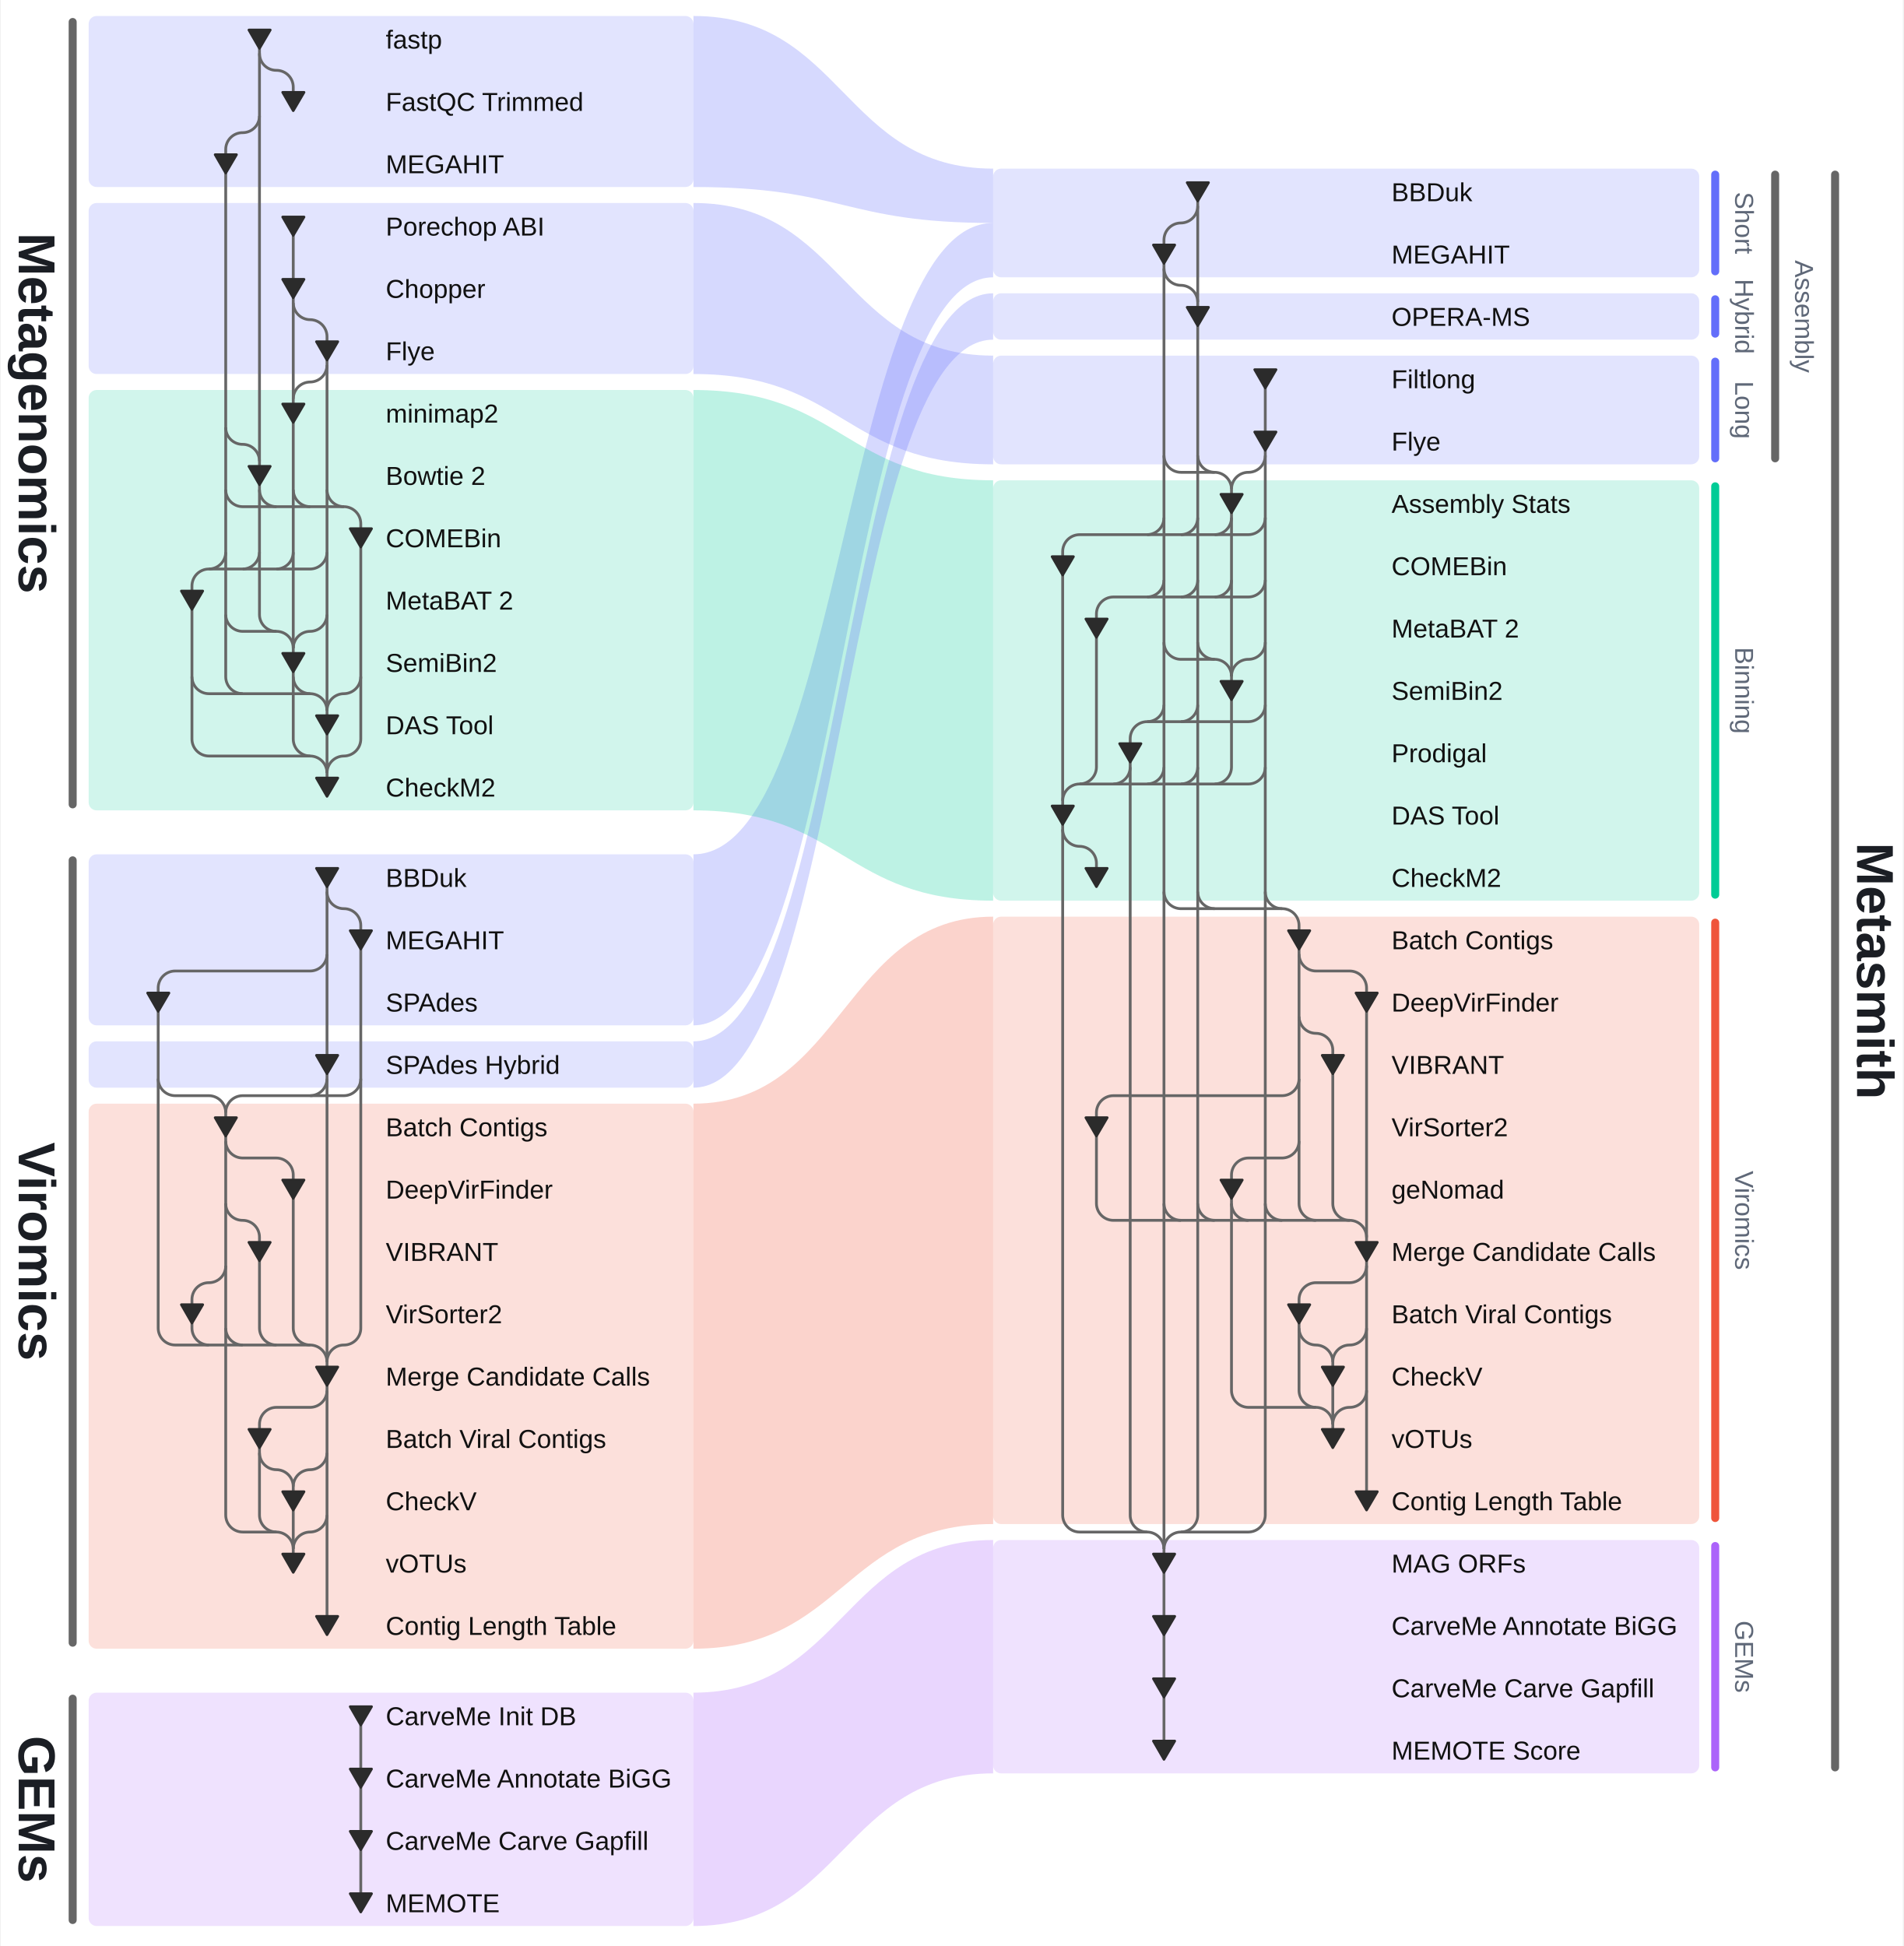
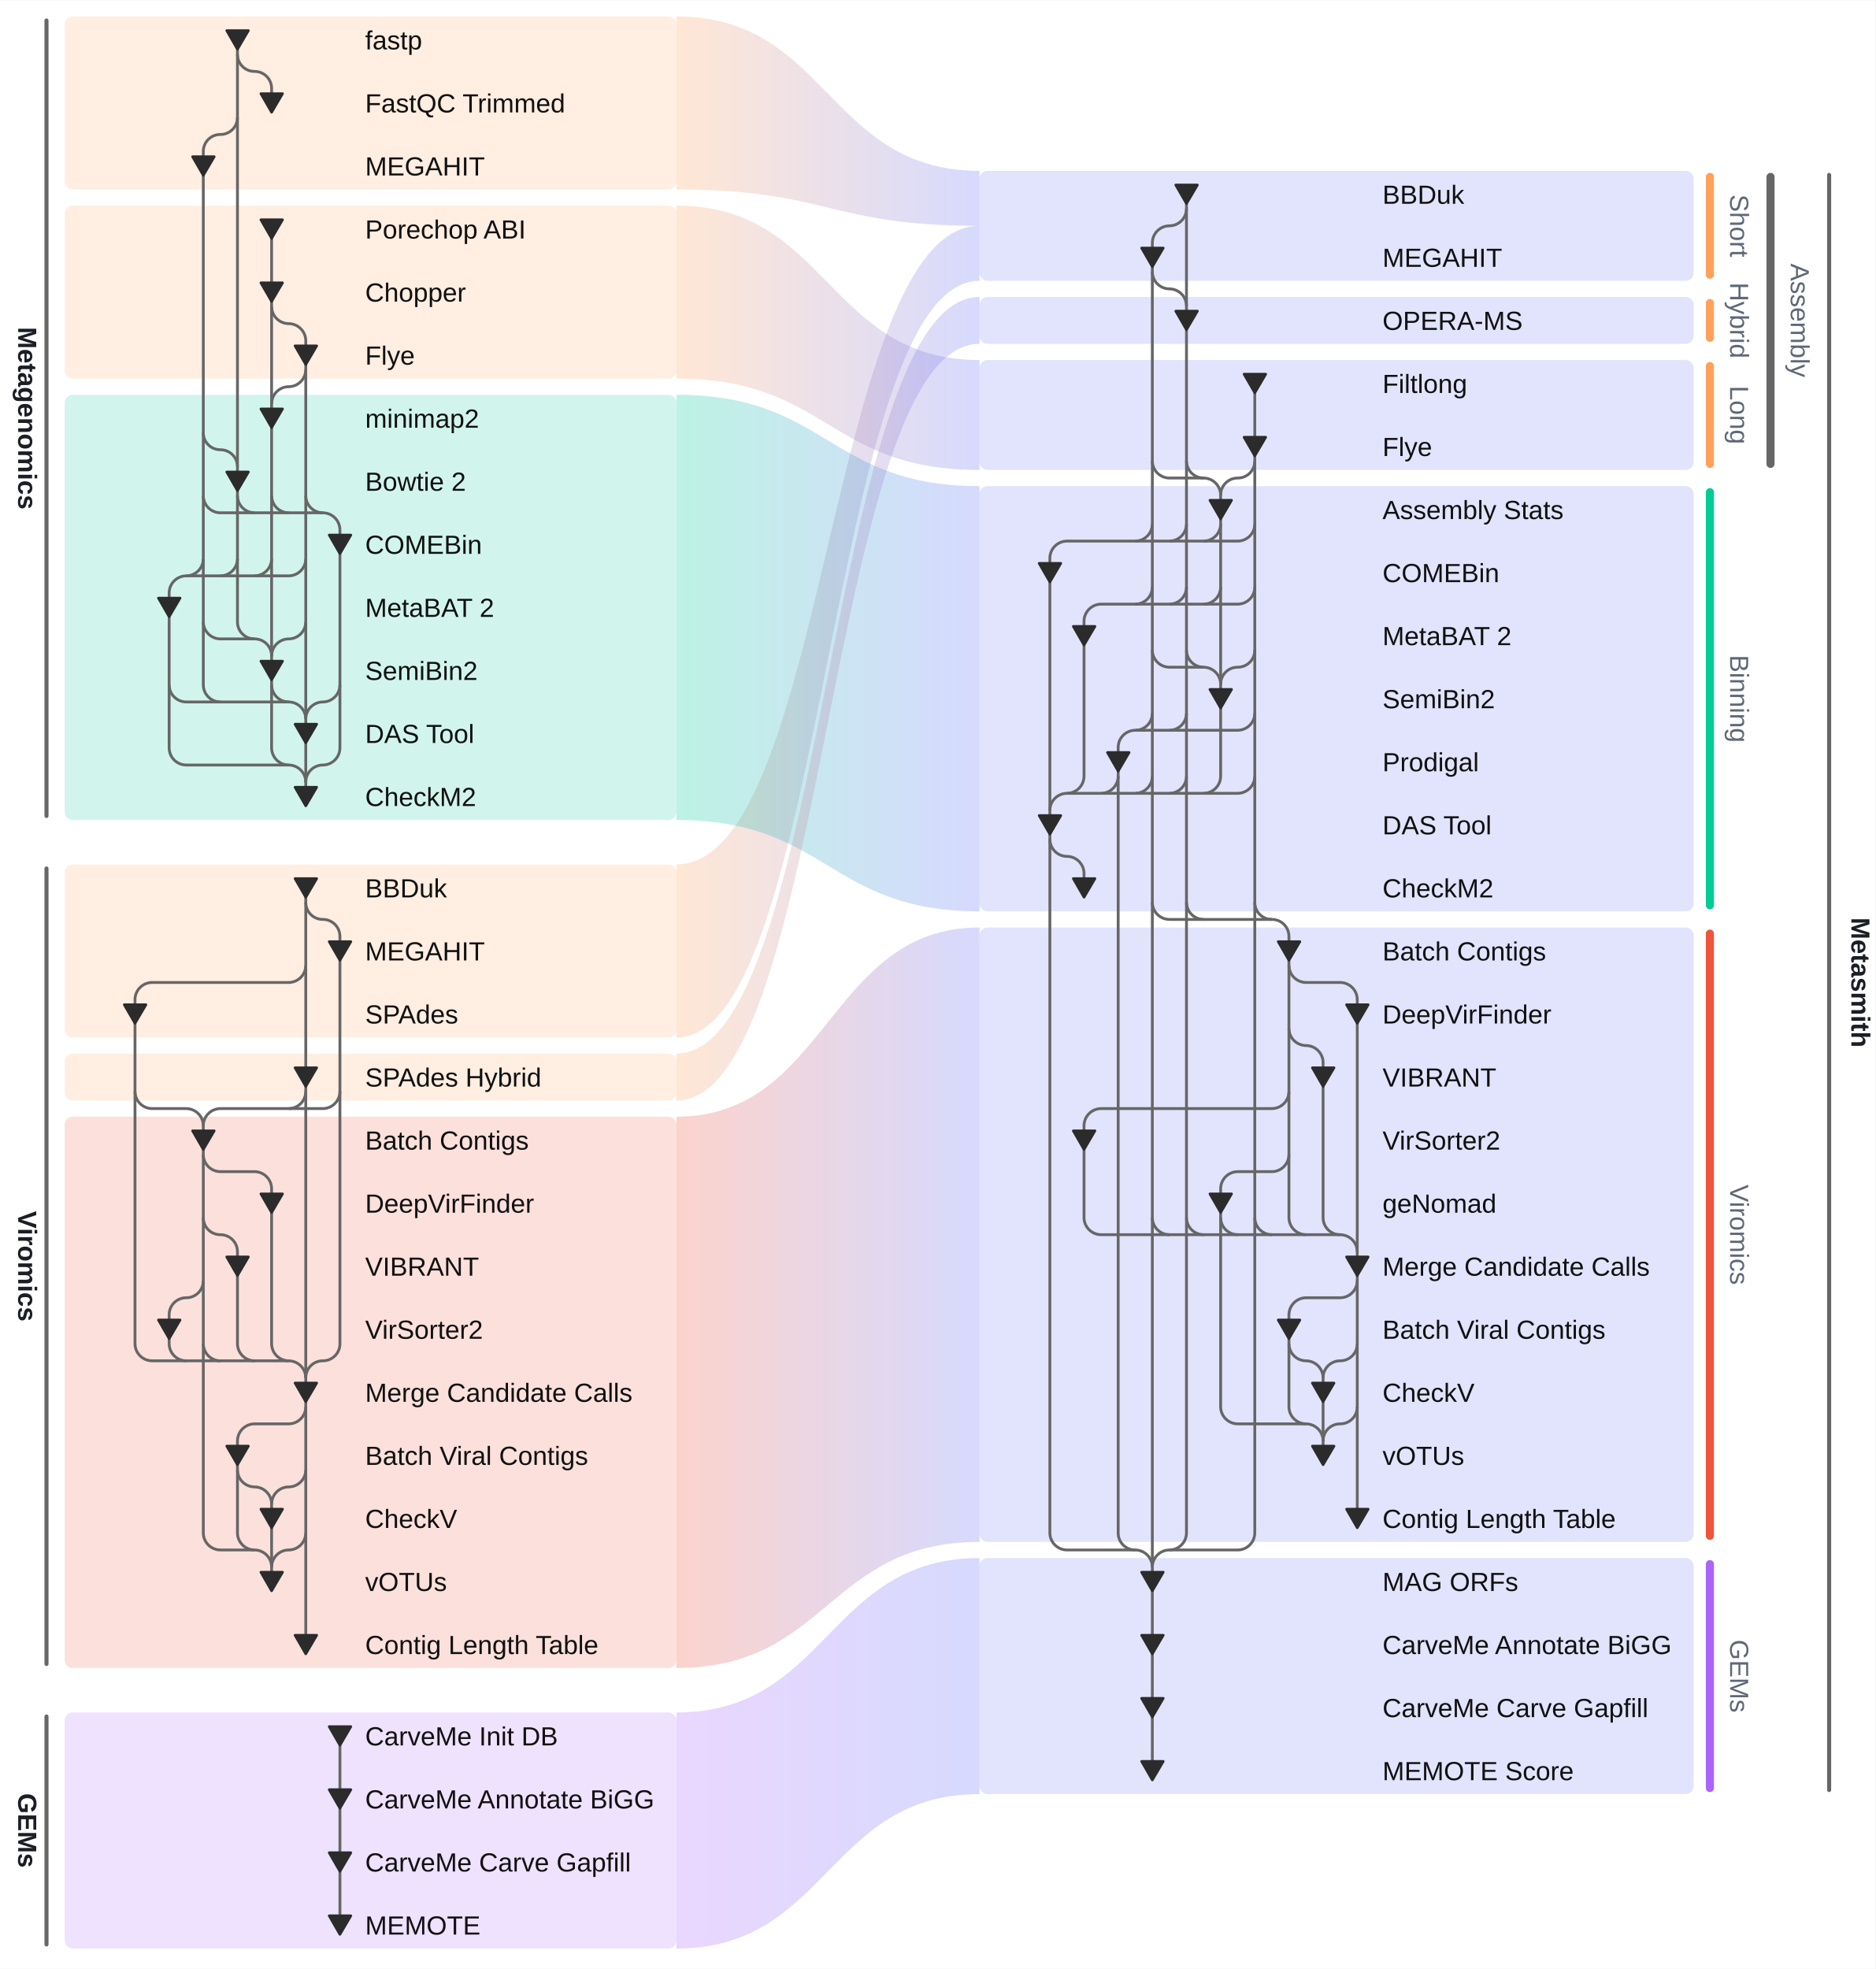
- <svg xmlns="http://www.w3.org/2000/svg" width="762" height="779" viewBox="0 0 952 974">
+ <svg xmlns="http://www.w3.org/2000/svg" width="742" height="779" viewBox="0 0 928 974">
  <rect width="100%" height="100%" fill="#FFFFFF" />
-   <rect x="44.0" y="8.0" width="302.7" height="85.6" rx="4" fill="#636EFA" fill-opacity="0.18" />
-   <rect x="44.0" y="101.6" width="302.7" height="85.6" rx="4" fill="#636EFA" fill-opacity="0.18" />
-   <rect x="44.0" y="195.2" width="302.7" height="210.4" rx="4" fill="#00CC96" fill-opacity="0.18" />
-   <rect x="44.0" y="427.6" width="302.7" height="85.6" rx="4" fill="#636EFA" fill-opacity="0.18" />
-   <rect x="44.0" y="521.2" width="302.7" height="23.2" rx="4" fill="#636EFA" fill-opacity="0.18" />
-   <rect x="44.0" y="552.4" width="302.7" height="272.8" rx="4" fill="#EF553B" fill-opacity="0.18" />
-   <rect x="44.0" y="847.2" width="302.7" height="116.8" rx="4" fill="#AB63FA" fill-opacity="0.18" />
-   <rect x="496.7" y="84.4" width="353.4" height="54.4" rx="4" fill="#636EFA" fill-opacity="0.18" />
-   <rect x="496.7" y="146.8" width="353.4" height="23.2" rx="4" fill="#636EFA" fill-opacity="0.18" />
-   <rect x="496.7" y="178.0" width="353.4" height="54.4" rx="4" fill="#636EFA" fill-opacity="0.18" />
-   <rect x="496.7" y="240.4" width="353.4" height="210.4" rx="4" fill="#00CC96" fill-opacity="0.18" />
-   <rect x="496.7" y="458.8" width="353.4" height="304.0" rx="4" fill="#EF553B" fill-opacity="0.18" />
-   <rect x="496.7" y="770.8" width="353.4" height="116.8" rx="4" fill="#AB63FA" fill-opacity="0.18" />
-   <path d="M 346.7,8.0 C 421.7,8.0 421.7,84.4 496.7,84.4 L 496.7,111.6 C 421.7,111.6 421.7,93.6 346.7,93.6 Z" fill="#636EFA" fill-opacity="0.26" />
-   <path d="M 346.7,427.6 C 421.7,427.6 421.7,111.6 496.7,111.6 L 496.7,138.8 C 421.7,138.8 421.7,513.2 346.7,513.2 Z" fill="#636EFA" fill-opacity="0.26" />
-   <path d="M 346.7,101.6 C 421.7,101.6 421.7,178.0 496.7,178.0 L 496.7,232.4 C 421.7,232.4 421.7,187.2 346.7,187.2 Z" fill="#636EFA" fill-opacity="0.26" />
-   <path d="M 346.7,195.2 C 421.7,195.2 421.7,240.4 496.7,240.4 L 496.7,450.8 C 421.7,450.8 421.7,405.6 346.7,405.6 Z" fill="#00CC96" fill-opacity="0.26" />
-   <path d="M 346.7,521.2 C 421.7,521.2 421.7,146.8 496.7,146.8 L 496.7,170.0 C 421.7,170.0 421.7,544.4 346.7,544.4 Z" fill="#636EFA" fill-opacity="0.26" />
-   <path d="M 346.7,552.4 C 421.7,552.4 421.7,458.8 496.7,458.8 L 496.7,762.8 C 421.7,762.8 421.7,825.2 346.7,825.2 Z" fill="#EF553B" fill-opacity="0.26" />
-   <path d="M 346.7,847.2 C 421.7,847.2 421.7,770.8 496.7,770.8 L 496.7,887.6 C 421.7,887.6 421.7,964.0 346.7,964.0 Z" fill="#AB63FA" fill-opacity="0.26" />
-   <g transform="translate(70.9 -15.5)">
+   <defs>
+     <linearGradient id="fade-short" gradientUnits="userSpaceOnUse" x1="334.7" y1="0" x2="484.7" y2="0">
+       <stop offset="0" stop-color="#FFA15A" />
+       <stop offset="1" stop-color="#636EFA" />
+     </linearGradient>
+     <linearGradient id="fade-hybrid" gradientUnits="userSpaceOnUse" x1="334.7" y1="0" x2="484.7" y2="0">
+       <stop offset="0" stop-color="#FFA15A" />
+       <stop offset="1" stop-color="#636EFA" />
+     </linearGradient>
+     <linearGradient id="fade-long" gradientUnits="userSpaceOnUse" x1="334.7" y1="0" x2="484.7" y2="0">
+       <stop offset="0" stop-color="#FFA15A" />
+       <stop offset="1" stop-color="#636EFA" />
+     </linearGradient>
+     <linearGradient id="fade-bin" gradientUnits="userSpaceOnUse" x1="334.7" y1="0" x2="484.7" y2="0">
+       <stop offset="0" stop-color="#00CC96" />
+       <stop offset="1" stop-color="#636EFA" />
+     </linearGradient>
+     <linearGradient id="fade-vir" gradientUnits="userSpaceOnUse" x1="334.7" y1="0" x2="484.7" y2="0">
+       <stop offset="0" stop-color="#EF553B" />
+       <stop offset="1" stop-color="#636EFA" />
+     </linearGradient>
+     <linearGradient id="fade-gem" gradientUnits="userSpaceOnUse" x1="334.7" y1="0" x2="484.7" y2="0">
+       <stop offset="0" stop-color="#AB63FA" />
+       <stop offset="1" stop-color="#636EFA" />
+     </linearGradient>
+   </defs>
+   <rect x="32.0" y="8.0" width="302.7" height="85.6" rx="4" fill="#FFA15A" fill-opacity="0.18" />
+   <rect x="32.0" y="101.6" width="302.7" height="85.6" rx="4" fill="#FFA15A" fill-opacity="0.18" />
+   <rect x="32.0" y="195.2" width="302.7" height="210.4" rx="4" fill="#00CC96" fill-opacity="0.18" />
+   <rect x="32.0" y="427.6" width="302.7" height="85.6" rx="4" fill="#FFA15A" fill-opacity="0.18" />
+   <rect x="32.0" y="521.2" width="302.7" height="23.2" rx="4" fill="#FFA15A" fill-opacity="0.18" />
+   <rect x="32.0" y="552.4" width="302.7" height="272.8" rx="4" fill="#EF553B" fill-opacity="0.18" />
+   <rect x="32.0" y="847.2" width="302.7" height="116.8" rx="4" fill="#AB63FA" fill-opacity="0.18" />
+   <rect x="484.7" y="84.4" width="353.4" height="54.4" rx="4" fill="#636EFA" fill-opacity="0.18" />
+   <rect x="484.7" y="146.8" width="353.4" height="23.2" rx="4" fill="#636EFA" fill-opacity="0.18" />
+   <rect x="484.7" y="178.0" width="353.4" height="54.4" rx="4" fill="#636EFA" fill-opacity="0.18" />
+   <rect x="484.7" y="240.4" width="353.4" height="210.4" rx="4" fill="#636EFA" fill-opacity="0.18" />
+   <rect x="484.7" y="458.8" width="353.4" height="304.0" rx="4" fill="#636EFA" fill-opacity="0.18" />
+   <rect x="484.7" y="770.8" width="353.4" height="116.8" rx="4" fill="#636EFA" fill-opacity="0.18" />
+   <path d="M 334.7,8.0 C 409.7,8.0 409.7,84.4 484.7,84.4 L 484.7,111.6 C 409.7,111.6 409.7,93.6 334.7,93.6 Z" fill="url(#fade-short)" fill-opacity="0.26" />
+   <path d="M 334.7,427.6 C 409.7,427.6 409.7,111.6 484.7,111.6 L 484.7,138.8 C 409.7,138.8 409.7,513.2 334.7,513.2 Z" fill="url(#fade-short)" fill-opacity="0.26" />
+   <path d="M 334.7,101.6 C 409.7,101.6 409.7,178.0 484.7,178.0 L 484.7,232.4 C 409.7,232.4 409.7,187.2 334.7,187.2 Z" fill="url(#fade-long)" fill-opacity="0.26" />
+   <path d="M 334.7,195.2 C 409.7,195.2 409.7,240.4 484.7,240.4 L 484.7,450.8 C 409.7,450.8 409.7,405.6 334.7,405.6 Z" fill="url(#fade-bin)" fill-opacity="0.26" />
+   <path d="M 334.7,521.2 C 409.7,521.2 409.7,146.8 484.7,146.8 L 484.7,170.0 C 409.7,170.0 409.7,544.4 334.7,544.4 Z" fill="url(#fade-hybrid)" fill-opacity="0.26" />
+   <path d="M 334.7,552.4 C 409.7,552.4 409.7,458.8 484.7,458.8 L 484.7,762.8 C 409.7,762.8 409.7,825.2 334.7,825.2 Z" fill="url(#fade-vir)" fill-opacity="0.26" />
+   <path d="M 334.7,847.2 C 409.7,847.2 409.7,770.8 484.7,770.8 L 484.7,887.6 C 409.7,887.6 409.7,964.0 334.7,964.0 Z" fill="url(#fade-gem)" fill-opacity="0.26" />
+   <g transform="translate(58.9 -15.5)">
    <g fill="none" stroke="#666666" stroke-width="1.4" stroke-linejoin="round" stroke-linecap="butt">
      <path d="M 58.6,39.7 L 58.6,42.2 L 58.6,73.5 L 58.6,246.3 L 58.6,248.9" />
      <path d="M 58.6,258.1 L 58.6,260.6 L 58.6,291.9 L 58.6,323.1 A 8.4,8.4 0 0 0 67.1,331.5" />
      <path d="M 75.5,61.7 L 75.5,59.1 A 8.4,8.4 0 0 0 67.1,50.7 A 8.4,8.4 0 0 1 58.6,42.2" />
      <path d="M 75.5,133.3 L 75.5,155.3" />
      <path d="M 75.5,164.5 L 75.5,167.1 L 75.5,215.2 L 75.5,217.7" />
      <path d="M 75.5,226.9 L 75.5,260.6 L 75.5,291.9 L 75.5,339.9 L 75.5,342.5" />
      <path d="M 75.5,351.7 L 75.5,354.2 L 75.5,385.4 A 8.5,8.5 0 0 0 84.0,393.9" />
      <path d="M 41.7,92.9 L 41.7,90.3 A 8.4,8.4 0 0 1 50.2,81.9 A 8.4,8.4 0 0 0 58.6,73.5" />
      <path d="M 41.7,102.1 L 41.7,229.4 L 41.7,260.6 L 41.7,291.9 L 41.7,323.1 L 41.7,354.2 A 8.5,8.5 0 0 0 50.2,362.7" />
      <path d="M 109.3,280.1 L 109.3,277.6 A 8.5,8.5 0 0 0 100.9,269.1 L 84.0,269.1 L 67.1,269.1 L 50.2,269.1 A 8.5,8.5 0 0 1 41.7,260.6" />
      <path d="M 109.3,289.3 L 109.3,354.2 L 109.3,385.4 A 8.5,8.5 0 0 1 100.9,393.9 A 8.5,8.5 0 0 0 92.4,402.4" />
      <path d="M 24.8,311.3 L 24.8,308.8 A 8.5,8.5 0 0 1 33.3,300.3 L 50.2,300.3 L 67.1,300.3 L 84.0,300.3 A 8.5,8.5 0 0 0 92.4,291.9" />
      <path d="M 24.8,320.5 L 24.8,354.2 L 24.8,385.4 A 8.5,8.5 0 0 0 33.3,393.9 L 84.0,393.9 A 8.5,8.5 0 0 1 92.4,402.4" />
      <path d="M 92.4,186.5 L 92.4,183.9 A 8.5,8.5 0 0 0 84.0,175.5 A 8.5,8.5 0 0 1 75.5,167.1" />
      <path d="M 92.4,195.7 L 92.4,198.2 L 92.4,260.6 L 92.4,291.9 L 92.4,323.1 L 92.4,371.1 L 92.4,373.7" />
      <path d="M 92.4,382.9 L 92.4,402.4 L 92.4,404.9" />
      <path d="M 41.7,229.4 A 8.4,8.4 0 0 0 50.2,237.9 A 8.4,8.4 0 0 1 58.6,246.3" />
      <path d="M 41.7,291.9 A 8.5,8.5 0 0 1 33.3,300.3" />
      <path d="M 41.7,323.1 A 8.5,8.5 0 0 0 50.2,331.5 L 67.1,331.5 A 8.4,8.4 0 0 1 75.5,339.9" />
      <path d="M 92.4,371.1 A 8.5,8.5 0 0 0 84.0,362.7 L 50.2,362.7 L 33.3,362.7 A 8.5,8.5 0 0 1 24.8,354.2" />
      <path d="M 92.4,198.2 A 8.5,8.5 0 0 1 84.0,206.7 A 8.5,8.5 0 0 0 75.5,215.2" />
      <path d="M 92.4,260.6 A 8.5,8.5 0 0 0 100.9,269.1" />
      <path d="M 92.4,323.1 A 8.5,8.5 0 0 1 84.0,331.5 A 8.5,8.5 0 0 0 75.5,339.9" />
      <path d="M 75.5,260.6 A 8.5,8.5 0 0 0 84.0,269.1" />
      <path d="M 75.5,291.9 A 8.5,8.5 0 0 1 67.1,300.3" />
      <path d="M 58.6,260.6 A 8.5,8.5 0 0 0 67.1,269.1" />
      <path d="M 58.6,291.9 A 8.5,8.5 0 0 1 50.2,300.3" />
      <path d="M 109.3,354.2 A 8.5,8.5 0 0 1 100.9,362.7 A 8.5,8.5 0 0 0 92.4,371.1" />
      <path d="M 75.5,354.2 A 8.5,8.5 0 0 0 84.0,362.7" />
    </g>
    <g>
      <polygon points="53.3,30.5 64.0,30.5 58.6,39.7" fill="#2b2b2b" stroke="#2b2b2b" stroke-width="1.3" stroke-linejoin="round" />
      <text x="121.8" y="39.8" font-family="Arial" font-size="13" fill="#111111" font-weight="normal" text-anchor="start">fastp</text>
    </g>
    <g>
      <polygon points="70.2,61.7 80.9,61.7 75.5,70.9" fill="#2b2b2b" stroke="#2b2b2b" stroke-width="1.3" stroke-linejoin="round" />
      <text x="121.8" y="71.0" font-family="Arial" font-size="13" fill="#111111" font-weight="normal" text-anchor="start">FastQC Trimmed</text>
    </g>
    <g>
      <polygon points="36.4,92.9 47.1,92.9 41.7,102.1" fill="#2b2b2b" stroke="#2b2b2b" stroke-width="1.3" stroke-linejoin="round" />
      <text x="121.8" y="102.2" font-family="Arial" font-size="13" fill="#111111" font-weight="normal" text-anchor="start">MEGAHIT</text>
    </g>
    <g>
      <polygon points="70.2,124.1 80.9,124.1 75.5,133.3" fill="#2b2b2b" stroke="#2b2b2b" stroke-width="1.3" stroke-linejoin="round" />
      <text x="121.8" y="133.4" font-family="Arial" font-size="13" fill="#111111" font-weight="normal" text-anchor="start">Porechop ABI</text>
    </g>
    <g>
      <polygon points="70.2,155.3 80.9,155.3 75.5,164.5" fill="#2b2b2b" stroke="#2b2b2b" stroke-width="1.3" stroke-linejoin="round" />
      <text x="121.8" y="164.6" font-family="Arial" font-size="13" fill="#111111" font-weight="normal" text-anchor="start">Chopper</text>
    </g>
    <g>
      <polygon points="87.1,186.5 97.8,186.5 92.4,195.7" fill="#2b2b2b" stroke="#2b2b2b" stroke-width="1.3" stroke-linejoin="round" />
      <text x="121.8" y="195.8" font-family="Arial" font-size="13" fill="#111111" font-weight="normal" text-anchor="start">Flye</text>
    </g>
    <g>
      <polygon points="70.2,217.7 80.9,217.7 75.5,226.9" fill="#2b2b2b" stroke="#2b2b2b" stroke-width="1.3" stroke-linejoin="round" />
      <text x="121.8" y="227.0" font-family="Arial" font-size="13" fill="#111111" font-weight="normal" text-anchor="start">minimap2</text>
    </g>
    <g>
      <polygon points="53.3,248.9 64.0,248.9 58.6,258.1" fill="#2b2b2b" stroke="#2b2b2b" stroke-width="1.3" stroke-linejoin="round" />
      <text x="121.8" y="258.2" font-family="Arial" font-size="13" fill="#111111" font-weight="normal" text-anchor="start">Bowtie 2</text>
    </g>
    <g>
      <polygon points="104.0,280.1 114.7,280.1 109.3,289.3" fill="#2b2b2b" stroke="#2b2b2b" stroke-width="1.3" stroke-linejoin="round" />
      <text x="121.8" y="289.4" font-family="Arial" font-size="13" fill="#111111" font-weight="normal" text-anchor="start">COMEBin</text>
    </g>
    <g>
      <polygon points="19.5,311.3 30.2,311.3 24.8,320.5" fill="#2b2b2b" stroke="#2b2b2b" stroke-width="1.3" stroke-linejoin="round" />
      <text x="121.8" y="320.6" font-family="Arial" font-size="13" fill="#111111" font-weight="normal" text-anchor="start">MetaBAT 2</text>
    </g>
    <g>
      <polygon points="70.2,342.5 80.9,342.5 75.5,351.7" fill="#2b2b2b" stroke="#2b2b2b" stroke-width="1.3" stroke-linejoin="round" />
      <text x="121.8" y="351.8" font-family="Arial" font-size="13" fill="#111111" font-weight="normal" text-anchor="start">SemiBin2</text>
    </g>
    <g>
      <polygon points="87.1,373.7 97.8,373.7 92.4,382.9" fill="#2b2b2b" stroke="#2b2b2b" stroke-width="1.3" stroke-linejoin="round" />
      <text x="121.8" y="383.0" font-family="Arial" font-size="13" fill="#111111" font-weight="normal" text-anchor="start">DAS Tool</text>
    </g>
    <g>
      <polygon points="87.1,404.9 97.8,404.9 92.4,414.1" fill="#2b2b2b" stroke="#2b2b2b" stroke-width="1.3" stroke-linejoin="round" />
      <text x="121.8" y="414.2" font-family="Arial" font-size="13" fill="#111111" font-weight="normal" text-anchor="start">CheckM2</text>
    </g>
  </g>
-   <g transform="translate(54.0 404.1)">
+   <g transform="translate(42.0 404.1)">
    <g fill="none" stroke="#666666" stroke-width="1.4" stroke-linejoin="round" stroke-linecap="butt">
      <path d="M 109.3,39.7 L 109.3,42.2 L 109.3,73.5 L 109.3,124.1" />
      <path d="M 109.3,133.3 L 109.3,135.8 L 109.3,277.6 L 109.3,280.1" />
      <path d="M 109.3,289.3 L 109.3,291.9 L 109.3,323.1 L 109.3,354.2 L 109.3,404.9" />
      <path d="M 126.2,61.7 L 126.2,59.1 A 8.4,8.4 0 0 0 117.8,50.7 A 8.4,8.4 0 0 1 109.3,42.2" />
      <path d="M 126.2,70.9 L 126.2,135.8 L 126.2,260.6 A 8.4,8.4 0 0 1 117.8,269.1 A 8.4,8.4 0 0 0 109.3,277.6" />
      <path d="M 24.8,92.9 L 24.8,90.3 A 8.5,8.5 0 0 1 33.3,81.9 L 100.9,81.9 A 8.5,8.5 0 0 0 109.3,73.5" />
      <path d="M 24.8,102.1 L 24.8,135.8 L 24.8,260.6 A 8.5,8.5 0 0 0 33.3,269.1 L 50.2,269.1 L 67.1,269.1 L 84.0,269.1 L 100.9,269.1 A 8.5,8.5 0 0 1 109.3,277.6" />
      <path d="M 58.6,155.3 L 58.6,152.8 A 8.5,8.5 0 0 1 67.1,144.3 L 100.9,144.3 L 117.8,144.3 A 8.5,8.5 0 0 0 126.2,135.8" />
      <path d="M 58.6,164.5 L 58.6,167.1 L 58.6,198.2 L 58.6,229.4 L 58.6,260.6 L 58.6,354.2 A 8.5,8.5 0 0 0 67.1,362.7 L 84.0,362.7 A 8.5,8.5 0 0 1 92.4,371.1" />
      <path d="M 92.4,186.5 L 92.4,183.9 A 8.5,8.5 0 0 0 84.0,175.5 L 67.1,175.5 A 8.5,8.5 0 0 1 58.6,167.1" />
      <path d="M 92.4,195.7 L 92.4,260.6 A 8.5,8.5 0 0 0 100.9,269.1" />
      <path d="M 92.4,342.5 L 92.4,339.9 A 8.5,8.5 0 0 1 100.9,331.5 A 8.5,8.5 0 0 0 109.3,323.1" />
      <path d="M 92.4,351.7 L 92.4,371.1 L 92.4,373.7" />
      <path d="M 75.5,217.7 L 75.5,215.2 A 8.4,8.4 0 0 0 67.1,206.7 A 8.4,8.4 0 0 1 58.6,198.2" />
      <path d="M 75.5,226.9 L 75.5,260.6 A 8.5,8.5 0 0 0 84.0,269.1" />
      <path d="M 75.5,311.3 L 75.5,308.8 A 8.5,8.5 0 0 1 84.0,300.3 L 100.9,300.3 A 8.5,8.5 0 0 0 109.3,291.9" />
      <path d="M 75.5,320.5 L 75.5,323.1 L 75.5,354.2 A 8.5,8.5 0 0 0 84.0,362.7" />
      <path d="M 41.7,248.9 L 41.7,246.3 A 8.4,8.4 0 0 1 50.2,237.9 A 8.4,8.4 0 0 0 58.6,229.4" />
      <path d="M 41.7,258.1 L 41.7,260.6 A 8.5,8.5 0 0 0 50.2,269.1" />
      <path d="M 24.8,135.8 A 8.5,8.5 0 0 0 33.3,144.3 L 50.2,144.3 A 8.5,8.5 0 0 1 58.6,152.8" />
      <path d="M 109.3,135.8 A 8.5,8.5 0 0 1 100.9,144.3" />
      <path d="M 58.6,260.6 A 8.5,8.5 0 0 0 67.1,269.1" />
      <path d="M 109.3,354.2 A 8.5,8.5 0 0 1 100.9,362.7 A 8.5,8.5 0 0 0 92.4,371.1" />
      <path d="M 75.5,323.1 A 8.5,8.5 0 0 0 84.0,331.5 A 8.5,8.5 0 0 1 92.4,339.9" />
    </g>
    <g>
      <polygon points="104.0,30.5 114.7,30.5 109.3,39.7" fill="#2b2b2b" stroke="#2b2b2b" stroke-width="1.3" stroke-linejoin="round" />
      <text x="138.7" y="39.8" font-family="Arial" font-size="13" fill="#111111" font-weight="normal" text-anchor="start">BBDuk</text>
    </g>
    <g>
      <polygon points="120.9,61.7 131.6,61.7 126.2,70.9" fill="#2b2b2b" stroke="#2b2b2b" stroke-width="1.3" stroke-linejoin="round" />
      <text x="138.7" y="71.0" font-family="Arial" font-size="13" fill="#111111" font-weight="normal" text-anchor="start">MEGAHIT</text>
    </g>
    <g>
      <polygon points="19.5,92.9 30.2,92.9 24.8,102.1" fill="#2b2b2b" stroke="#2b2b2b" stroke-width="1.3" stroke-linejoin="round" />
      <text x="138.7" y="102.2" font-family="Arial" font-size="13" fill="#111111" font-weight="normal" text-anchor="start">SPAdes</text>
    </g>
    <g>
      <polygon points="104.0,124.1 114.7,124.1 109.3,133.3" fill="#2b2b2b" stroke="#2b2b2b" stroke-width="1.3" stroke-linejoin="round" />
      <text x="138.7" y="133.4" font-family="Arial" font-size="13" fill="#111111" font-weight="normal" text-anchor="start">SPAdes Hybrid</text>
    </g>
    <g>
      <polygon points="53.3,155.3 64.0,155.3 58.6,164.5" fill="#2b2b2b" stroke="#2b2b2b" stroke-width="1.3" stroke-linejoin="round" />
      <text x="138.7" y="164.6" font-family="Arial" font-size="13" fill="#111111" font-weight="normal" text-anchor="start">Batch Contigs</text>
    </g>
    <g>
      <polygon points="87.1,186.5 97.8,186.5 92.4,195.7" fill="#2b2b2b" stroke="#2b2b2b" stroke-width="1.3" stroke-linejoin="round" />
      <text x="138.7" y="195.8" font-family="Arial" font-size="13" fill="#111111" font-weight="normal" text-anchor="start">DeepVirFinder</text>
    </g>
    <g>
      <polygon points="70.2,217.7 80.9,217.7 75.5,226.9" fill="#2b2b2b" stroke="#2b2b2b" stroke-width="1.3" stroke-linejoin="round" />
      <text x="138.7" y="227.0" font-family="Arial" font-size="13" fill="#111111" font-weight="normal" text-anchor="start">VIBRANT</text>
    </g>
    <g>
      <polygon points="36.4,248.9 47.1,248.9 41.7,258.1" fill="#2b2b2b" stroke="#2b2b2b" stroke-width="1.3" stroke-linejoin="round" />
      <text x="138.7" y="258.2" font-family="Arial" font-size="13" fill="#111111" font-weight="normal" text-anchor="start">VirSorter2</text>
    </g>
    <g>
      <polygon points="104.0,280.1 114.7,280.1 109.3,289.3" fill="#2b2b2b" stroke="#2b2b2b" stroke-width="1.3" stroke-linejoin="round" />
      <text x="138.7" y="289.4" font-family="Arial" font-size="13" fill="#111111" font-weight="normal" text-anchor="start">Merge Candidate Calls</text>
    </g>
    <g>
      <polygon points="70.2,311.3 80.9,311.3 75.5,320.5" fill="#2b2b2b" stroke="#2b2b2b" stroke-width="1.3" stroke-linejoin="round" />
      <text x="138.7" y="320.6" font-family="Arial" font-size="13" fill="#111111" font-weight="normal" text-anchor="start">Batch Viral Contigs</text>
    </g>
    <g>
      <polygon points="87.1,342.5 97.8,342.5 92.4,351.7" fill="#2b2b2b" stroke="#2b2b2b" stroke-width="1.3" stroke-linejoin="round" />
      <text x="138.7" y="351.8" font-family="Arial" font-size="13" fill="#111111" font-weight="normal" text-anchor="start">CheckV</text>
    </g>
    <g>
      <polygon points="87.1,373.7 97.8,373.7 92.4,382.9" fill="#2b2b2b" stroke="#2b2b2b" stroke-width="1.3" stroke-linejoin="round" />
      <text x="138.7" y="383.0" font-family="Arial" font-size="13" fill="#111111" font-weight="normal" text-anchor="start">vOTUs</text>
    </g>
    <g>
      <polygon points="104.0,404.9 114.7,404.9 109.3,414.1" fill="#2b2b2b" stroke="#2b2b2b" stroke-width="1.3" stroke-linejoin="round" />
      <text x="138.7" y="414.2" font-family="Arial" font-size="13" fill="#111111" font-weight="normal" text-anchor="start">Contig Length Table</text>
    </g>
  </g>
-   <g transform="translate(155.4 823.7)">
+   <g transform="translate(143.4 823.7)">
    <g fill="none" stroke="#666666" stroke-width="1.4" stroke-linejoin="round" stroke-linecap="butt">
      <path d="M 24.8,39.7 L 24.8,61.7" />
      <path d="M 24.8,70.9 L 24.8,92.9" />
      <path d="M 24.8,102.1 L 24.8,124.1" />
    </g>
    <g>
      <polygon points="19.5,30.5 30.2,30.5 24.8,39.7" fill="#2b2b2b" stroke="#2b2b2b" stroke-width="1.3" stroke-linejoin="round" />
      <text x="37.3" y="39.8" font-family="Arial" font-size="13" fill="#111111" font-weight="normal" text-anchor="start">CarveMe Init DB</text>
    </g>
    <g>
      <polygon points="19.5,61.7 30.2,61.7 24.8,70.9" fill="#2b2b2b" stroke="#2b2b2b" stroke-width="1.3" stroke-linejoin="round" />
      <text x="37.3" y="71.0" font-family="Arial" font-size="13" fill="#111111" font-weight="normal" text-anchor="start">CarveMe Annotate BiGG</text>
    </g>
    <g>
      <polygon points="19.5,92.9 30.2,92.9 24.8,102.1" fill="#2b2b2b" stroke="#2b2b2b" stroke-width="1.3" stroke-linejoin="round" />
      <text x="37.3" y="102.2" font-family="Arial" font-size="13" fill="#111111" font-weight="normal" text-anchor="start">CarveMe Carve Gapfill</text>
    </g>
    <g>
      <polygon points="19.5,124.1 30.2,124.1 24.8,133.3" fill="#2b2b2b" stroke="#2b2b2b" stroke-width="1.3" stroke-linejoin="round" />
      <text x="37.3" y="133.4" font-family="Arial" font-size="13" fill="#111111" font-weight="normal" text-anchor="start">MEMOTE</text>
    </g>
  </g>
-   <g transform="translate(506.7 60.9)">
+   <g transform="translate(494.7 60.9)">
    <g fill="none" stroke="#666666" stroke-width="1.4" stroke-linejoin="round" stroke-linecap="butt">
      <path d="M 92.4,39.7 L 92.4,42.2 L 92.4,90.3 L 92.4,92.9" />
      <path d="M 92.4,102.1 L 92.4,167.1 L 92.4,198.2 L 92.4,229.4 L 92.4,260.6 L 92.4,291.9 L 92.4,323.1 L 92.4,385.4 L 92.4,541.5 L 92.4,697.5 A 8.5,8.5 0 0 1 84.0,705.9" />
      <path d="M 75.5,61.7 L 75.5,59.1 A 8.5,8.5 0 0 1 84.0,50.7 A 8.5,8.5 0 0 0 92.4,42.2" />
      <path d="M 75.5,70.9 L 75.5,73.5 L 75.5,167.1 L 75.5,198.2 L 75.5,229.4 L 75.5,260.6 L 75.5,291.9 L 75.5,323.1 L 75.5,385.4 L 75.5,541.5 L 75.5,714.4 L 75.5,716.9" />
      <path d="M 75.5,726.1 L 75.5,748.1" />
      <path d="M 75.5,757.3 L 75.5,779.3" />
      <path d="M 75.5,788.5 L 75.5,810.5" />
      <path d="M 109.3,186.5 L 109.3,183.9 A 8.5,8.5 0 0 0 100.9,175.5 L 84.0,175.5 A 8.5,8.5 0 0 1 75.5,167.1" />
      <path d="M 109.3,195.7 L 109.3,198.2 L 109.3,229.4 L 109.3,277.6 L 109.3,280.1" />
      <path d="M 109.3,289.3 L 109.3,323.1 A 8.5,8.5 0 0 1 100.9,331.5" />
      <path d="M 109.3,529.7 L 109.3,527.1 A 8.5,8.5 0 0 1 117.8,518.7 L 134.7,518.7 A 8.5,8.5 0 0 0 143.1,510.2" />
      <path d="M 109.3,538.9 L 109.3,541.5 L 109.3,635.0 A 8.5,8.5 0 0 0 117.8,643.5 L 151.6,643.5 A 8.5,8.5 0 0 1 160.0,652.0" />
      <path d="M 24.8,217.7 L 24.8,215.2 A 8.5,8.5 0 0 1 33.3,206.7 L 67.1,206.7 L 84.0,206.7 L 100.9,206.7 L 117.8,206.7 A 8.5,8.5 0 0 0 126.2,198.2" />
      <path d="M 24.8,226.9 L 24.8,339.9 L 24.8,342.5" />
      <path d="M 24.8,351.7 L 24.8,354.2 L 24.8,697.5 A 8.5,8.5 0 0 0 33.3,705.9 L 67.1,705.9 A 8.5,8.5 0 0 1 75.5,714.4" />
      <path d="M 41.7,248.9 L 41.7,246.3 A 8.5,8.5 0 0 1 50.2,237.9 L 67.1,237.9 L 84.0,237.9 L 100.9,237.9 L 117.8,237.9 A 8.5,8.5 0 0 0 126.2,229.4" />
      <path d="M 41.7,258.1 L 41.7,323.1 A 8.5,8.5 0 0 1 33.3,331.5" />
      <path d="M 41.7,373.7 L 41.7,371.1 A 8.5,8.5 0 0 0 33.3,362.7 A 8.5,8.5 0 0 1 24.8,354.2" />
      <path d="M 41.7,498.5 L 41.7,495.9 A 8.5,8.5 0 0 1 50.2,487.5 L 134.7,487.5 A 8.5,8.5 0 0 0 143.1,479.1" />
      <path d="M 41.7,507.7 L 41.7,541.5 A 8.5,8.5 0 0 0 50.2,549.9 L 84.0,549.9 L 100.9,549.9 L 117.8,549.9 L 134.7,549.9 L 151.6,549.9 L 168.5,549.9 A 8.5,8.5 0 0 1 176.9,558.4" />
      <path d="M 58.6,311.3 L 58.6,308.8 A 8.5,8.5 0 0 1 67.1,300.3 L 84.0,300.3 L 117.8,300.3 A 8.5,8.5 0 0 0 126.2,291.9" />
      <path d="M 58.6,320.5 L 58.6,323.1 L 58.6,697.5 A 8.4,8.4 0 0 0 67.1,705.9" />
      <path d="M 143.1,404.9 L 143.1,402.4 A 8.4,8.4 0 0 0 134.7,393.9 L 100.9,393.9 L 84.0,393.9 A 8.5,8.5 0 0 1 75.5,385.4" />
      <path d="M 143.1,414.1 L 143.1,416.6 L 143.1,447.9 L 143.1,479.1 L 143.1,510.2 L 143.1,541.5 A 8.5,8.5 0 0 0 151.6,549.9" />
      <path d="M 143.1,592.1 L 143.1,589.5 A 8.5,8.5 0 0 1 151.6,581.1 L 168.5,581.1 A 8.5,8.5 0 0 0 176.9,572.6" />
      <path d="M 143.1,601.3 L 143.1,603.9 L 143.1,635.0 A 8.5,8.5 0 0 0 151.6,643.5" />
      <path d="M 176.9,436.1 L 176.9,433.6 A 8.5,8.5 0 0 0 168.5,425.1 L 151.6,425.1 A 8.5,8.5 0 0 1 143.1,416.6" />
      <path d="M 176.9,445.3 L 176.9,558.4 L 176.9,560.9" />
      <path d="M 176.9,570.1 L 176.9,572.6 L 176.9,603.9 L 176.9,635.0 L 176.9,685.7" />
      <path d="M 126.2,133.3 L 126.2,155.3" />
      <path d="M 126.2,164.5 L 126.2,167.1 L 126.2,198.2 L 126.2,229.4 L 126.2,260.6 L 126.2,291.9 L 126.2,323.1 L 126.2,385.4 L 126.2,541.5 L 126.2,697.5 A 8.5,8.5 0 0 1 117.8,705.9 L 84.0,705.9 A 8.5,8.5 0 0 0 75.5,714.4" />
      <path d="M 160.0,467.3 L 160.0,464.8 A 8.5,8.5 0 0 0 151.6,456.3 A 8.5,8.5 0 0 1 143.1,447.9" />
      <path d="M 160.0,476.5 L 160.0,541.5 A 8.4,8.4 0 0 0 168.5,549.9" />
      <path d="M 160.0,623.3 L 160.0,620.8 A 8.4,8.4 0 0 1 168.5,612.3 A 8.4,8.4 0 0 0 176.9,603.9" />
      <path d="M 160.0,632.5 L 160.0,652.0 L 160.0,654.5" />
      <path d="M 75.5,73.5 A 8.5,8.5 0 0 0 84.0,81.9 A 8.5,8.5 0 0 1 92.4,90.3" />
      <path d="M 75.5,198.2 A 8.5,8.5 0 0 1 67.1,206.7" />
      <path d="M 75.5,229.4 A 8.5,8.5 0 0 1 67.1,237.9" />
      <path d="M 75.5,260.6 A 8.5,8.5 0 0 0 84.0,269.1 L 100.9,269.1 A 8.5,8.5 0 0 1 109.3,277.6" />
      <path d="M 75.5,291.9 A 8.4,8.4 0 0 1 67.1,300.3" />
      <path d="M 75.5,323.1 A 8.5,8.5 0 0 1 67.1,331.5" />
      <path d="M 24.8,339.9 A 8.5,8.5 0 0 1 33.3,331.5 L 50.2,331.5 L 67.1,331.5 L 84.0,331.5 L 100.9,331.5 L 117.8,331.5 A 8.5,8.5 0 0 0 126.2,323.1" />
      <path d="M 75.5,541.5 A 8.5,8.5 0 0 0 84.0,549.9" />
      <path d="M 92.4,167.1 A 8.5,8.5 0 0 0 100.9,175.5" />
      <path d="M 92.4,198.2 A 8.5,8.5 0 0 1 84.0,206.7" />
      <path d="M 92.4,229.4 A 8.5,8.5 0 0 1 84.0,237.9" />
      <path d="M 92.4,260.6 A 8.5,8.5 0 0 0 100.9,269.1" />
      <path d="M 92.4,291.9 A 8.5,8.5 0 0 1 84.0,300.3" />
      <path d="M 92.4,323.1 A 8.5,8.5 0 0 1 84.0,331.5" />
      <path d="M 92.4,385.4 A 8.5,8.5 0 0 0 100.9,393.9" />
      <path d="M 92.4,541.5 A 8.5,8.5 0 0 0 100.9,549.9" />
      <path d="M 126.2,167.1 A 8.4,8.4 0 0 1 117.8,175.5 A 8.4,8.4 0 0 0 109.3,183.9" />
      <path d="M 126.2,260.6 A 8.4,8.4 0 0 1 117.8,269.1 A 8.4,8.4 0 0 0 109.3,277.6" />
      <path d="M 126.2,385.4 A 8.4,8.4 0 0 0 134.7,393.9" />
      <path d="M 126.2,541.5 A 8.5,8.5 0 0 0 134.7,549.9" />
      <path d="M 109.3,198.2 A 8.5,8.5 0 0 1 100.9,206.7" />
      <path d="M 109.3,229.4 A 8.5,8.5 0 0 1 100.9,237.9" />
      <path d="M 58.6,323.1 A 8.5,8.5 0 0 1 50.2,331.5" />
      <path d="M 109.3,541.5 A 8.5,8.5 0 0 0 117.8,549.9" />
      <path d="M 176.9,635.0 A 8.4,8.4 0 0 1 168.5,643.5 A 8.4,8.4 0 0 0 160.0,652.0" />
      <path d="M 143.1,603.9 A 8.5,8.5 0 0 0 151.6,612.3 A 8.5,8.5 0 0 1 160.0,620.8" />
    </g>
    <g>
      <polygon points="87.1,30.5 97.8,30.5 92.4,39.7" fill="#2b2b2b" stroke="#2b2b2b" stroke-width="1.3" stroke-linejoin="round" />
      <text x="189.4" y="39.8" font-family="Arial" font-size="13" fill="#111111" font-weight="normal" text-anchor="start">BBDuk</text>
    </g>
    <g>
      <polygon points="70.2,61.7 80.9,61.7 75.5,70.9" fill="#2b2b2b" stroke="#2b2b2b" stroke-width="1.3" stroke-linejoin="round" />
      <text x="189.4" y="71.0" font-family="Arial" font-size="13" fill="#111111" font-weight="normal" text-anchor="start">MEGAHIT</text>
    </g>
    <g>
      <polygon points="87.1,92.9 97.8,92.9 92.4,102.1" fill="#2b2b2b" stroke="#2b2b2b" stroke-width="1.3" stroke-linejoin="round" />
      <text x="189.4" y="102.2" font-family="Arial" font-size="13" fill="#111111" font-weight="normal" text-anchor="start">OPERA-MS</text>
    </g>
    <g>
      <polygon points="120.9,124.1 131.6,124.1 126.2,133.3" fill="#2b2b2b" stroke="#2b2b2b" stroke-width="1.3" stroke-linejoin="round" />
      <text x="189.4" y="133.4" font-family="Arial" font-size="13" fill="#111111" font-weight="normal" text-anchor="start">Filtlong</text>
    </g>
    <g>
      <polygon points="120.9,155.3 131.6,155.3 126.2,164.5" fill="#2b2b2b" stroke="#2b2b2b" stroke-width="1.3" stroke-linejoin="round" />
      <text x="189.4" y="164.6" font-family="Arial" font-size="13" fill="#111111" font-weight="normal" text-anchor="start">Flye</text>
    </g>
    <g>
      <polygon points="104.0,186.5 114.7,186.5 109.3,195.7" fill="#2b2b2b" stroke="#2b2b2b" stroke-width="1.3" stroke-linejoin="round" />
      <text x="189.4" y="195.8" font-family="Arial" font-size="13" fill="#111111" font-weight="normal" text-anchor="start">Assembly Stats</text>
    </g>
    <g>
      <polygon points="19.5,217.7 30.2,217.7 24.8,226.9" fill="#2b2b2b" stroke="#2b2b2b" stroke-width="1.3" stroke-linejoin="round" />
      <text x="189.4" y="227.0" font-family="Arial" font-size="13" fill="#111111" font-weight="normal" text-anchor="start">COMEBin</text>
    </g>
    <g>
      <polygon points="36.4,248.9 47.1,248.9 41.7,258.1" fill="#2b2b2b" stroke="#2b2b2b" stroke-width="1.3" stroke-linejoin="round" />
      <text x="189.4" y="258.2" font-family="Arial" font-size="13" fill="#111111" font-weight="normal" text-anchor="start">MetaBAT 2</text>
    </g>
    <g>
      <polygon points="104.0,280.1 114.7,280.1 109.3,289.3" fill="#2b2b2b" stroke="#2b2b2b" stroke-width="1.3" stroke-linejoin="round" />
      <text x="189.4" y="289.4" font-family="Arial" font-size="13" fill="#111111" font-weight="normal" text-anchor="start">SemiBin2</text>
    </g>
    <g>
      <polygon points="53.3,311.3 64.0,311.3 58.6,320.5" fill="#2b2b2b" stroke="#2b2b2b" stroke-width="1.3" stroke-linejoin="round" />
      <text x="189.4" y="320.6" font-family="Arial" font-size="13" fill="#111111" font-weight="normal" text-anchor="start">Prodigal</text>
    </g>
    <g>
      <polygon points="19.5,342.5 30.2,342.5 24.8,351.7" fill="#2b2b2b" stroke="#2b2b2b" stroke-width="1.3" stroke-linejoin="round" />
      <text x="189.4" y="351.8" font-family="Arial" font-size="13" fill="#111111" font-weight="normal" text-anchor="start">DAS Tool</text>
    </g>
    <g>
      <polygon points="36.4,373.7 47.1,373.7 41.7,382.9" fill="#2b2b2b" stroke="#2b2b2b" stroke-width="1.3" stroke-linejoin="round" />
      <text x="189.4" y="383.0" font-family="Arial" font-size="13" fill="#111111" font-weight="normal" text-anchor="start">CheckM2</text>
    </g>
    <g>
      <polygon points="137.8,404.9 148.5,404.9 143.1,414.1" fill="#2b2b2b" stroke="#2b2b2b" stroke-width="1.3" stroke-linejoin="round" />
      <text x="189.4" y="414.2" font-family="Arial" font-size="13" fill="#111111" font-weight="normal" text-anchor="start">Batch Contigs</text>
    </g>
    <g>
      <polygon points="171.6,436.1 182.3,436.1 176.9,445.3" fill="#2b2b2b" stroke="#2b2b2b" stroke-width="1.3" stroke-linejoin="round" />
      <text x="189.4" y="445.4" font-family="Arial" font-size="13" fill="#111111" font-weight="normal" text-anchor="start">DeepVirFinder</text>
    </g>
    <g>
      <polygon points="154.7,467.3 165.4,467.3 160.0,476.5" fill="#2b2b2b" stroke="#2b2b2b" stroke-width="1.3" stroke-linejoin="round" />
      <text x="189.4" y="476.6" font-family="Arial" font-size="13" fill="#111111" font-weight="normal" text-anchor="start">VIBRANT</text>
    </g>
    <g>
      <polygon points="36.4,498.5 47.1,498.5 41.7,507.7" fill="#2b2b2b" stroke="#2b2b2b" stroke-width="1.3" stroke-linejoin="round" />
      <text x="189.4" y="507.8" font-family="Arial" font-size="13" fill="#111111" font-weight="normal" text-anchor="start">VirSorter2</text>
    </g>
    <g>
      <polygon points="104.0,529.7 114.7,529.7 109.3,538.9" fill="#2b2b2b" stroke="#2b2b2b" stroke-width="1.3" stroke-linejoin="round" />
      <text x="189.4" y="539.0" font-family="Arial" font-size="13" fill="#111111" font-weight="normal" text-anchor="start">geNomad</text>
    </g>
    <g>
      <polygon points="171.6,560.9 182.3,560.9 176.9,570.1" fill="#2b2b2b" stroke="#2b2b2b" stroke-width="1.3" stroke-linejoin="round" />
      <text x="189.4" y="570.2" font-family="Arial" font-size="13" fill="#111111" font-weight="normal" text-anchor="start">Merge Candidate Calls</text>
    </g>
    <g>
      <polygon points="137.8,592.1 148.5,592.1 143.1,601.3" fill="#2b2b2b" stroke="#2b2b2b" stroke-width="1.3" stroke-linejoin="round" />
      <text x="189.4" y="601.4" font-family="Arial" font-size="13" fill="#111111" font-weight="normal" text-anchor="start">Batch Viral Contigs</text>
    </g>
    <g>
      <polygon points="154.7,623.3 165.4,623.3 160.0,632.5" fill="#2b2b2b" stroke="#2b2b2b" stroke-width="1.3" stroke-linejoin="round" />
      <text x="189.4" y="632.6" font-family="Arial" font-size="13" fill="#111111" font-weight="normal" text-anchor="start">CheckV</text>
    </g>
    <g>
      <polygon points="154.7,654.5 165.4,654.5 160.0,663.7" fill="#2b2b2b" stroke="#2b2b2b" stroke-width="1.3" stroke-linejoin="round" />
      <text x="189.4" y="663.8" font-family="Arial" font-size="13" fill="#111111" font-weight="normal" text-anchor="start">vOTUs</text>
    </g>
    <g>
      <polygon points="171.6,685.7 182.3,685.7 176.9,694.9" fill="#2b2b2b" stroke="#2b2b2b" stroke-width="1.3" stroke-linejoin="round" />
      <text x="189.4" y="695.0" font-family="Arial" font-size="13" fill="#111111" font-weight="normal" text-anchor="start">Contig Length Table</text>
    </g>
    <g>
      <polygon points="70.2,716.9 80.9,716.9 75.5,726.1" fill="#2b2b2b" stroke="#2b2b2b" stroke-width="1.3" stroke-linejoin="round" />
      <text x="189.4" y="726.2" font-family="Arial" font-size="13" fill="#111111" font-weight="normal" text-anchor="start">MAG ORFs</text>
    </g>
    <g>
      <polygon points="70.2,748.1 80.9,748.1 75.5,757.3" fill="#2b2b2b" stroke="#2b2b2b" stroke-width="1.3" stroke-linejoin="round" />
      <text x="189.4" y="757.4" font-family="Arial" font-size="13" fill="#111111" font-weight="normal" text-anchor="start">CarveMe Annotate BiGG</text>
    </g>
    <g>
      <polygon points="70.2,779.3 80.9,779.3 75.5,788.5" fill="#2b2b2b" stroke="#2b2b2b" stroke-width="1.3" stroke-linejoin="round" />
      <text x="189.4" y="788.6" font-family="Arial" font-size="13" fill="#111111" font-weight="normal" text-anchor="start">CarveMe Carve Gapfill</text>
    </g>
    <g>
      <polygon points="70.2,810.5 80.9,810.5 75.5,819.7" fill="#2b2b2b" stroke="#2b2b2b" stroke-width="1.3" stroke-linejoin="round" />
      <text x="189.4" y="819.8" font-family="Arial" font-size="13" fill="#111111" font-weight="normal" text-anchor="start">MEMOTE Score</text>
    </g>
  </g>
-   <rect x="34.0" y="9.0" width="4" height="395.6" rx="2" fill="#666666" />
-   <text transform="translate(9.0 206.8) rotate(90)" font-family="Arial" font-size="26" font-weight="bold" fill="#1B1E24" text-anchor="middle">Metagenomics</text>
-   <rect x="34.0" y="428.6" width="4" height="395.6" rx="2" fill="#666666" />
-   <text transform="translate(9.0 626.4) rotate(90)" font-family="Arial" font-size="26" font-weight="bold" fill="#1B1E24" text-anchor="middle">Viromics</text>
-   <rect x="34.0" y="848.2" width="4" height="114.8" rx="2" fill="#666666" />
-   <text transform="translate(9.0 905.6) rotate(90)" font-family="Arial" font-size="26" font-weight="bold" fill="#1B1E24" text-anchor="middle">GEMs</text>
-   <rect x="856.1" y="85.4" width="4" height="52.4" rx="2" fill="#636EFA" />
-   <text transform="translate(868.1 111.6) rotate(90)" font-family="Arial" font-size="13" font-weight="normal" fill="#5F6878" text-anchor="middle">Short</text>
-   <rect x="856.1" y="147.8" width="4" height="21.2" rx="2" fill="#636EFA" />
-   <text transform="translate(868.1 158.4) rotate(90)" font-family="Arial" font-size="13" font-weight="normal" fill="#5F6878" text-anchor="middle">Hybrid</text>
-   <rect x="856.1" y="179.0" width="4" height="52.4" rx="2" fill="#636EFA" />
-   <text transform="translate(868.1 205.2) rotate(90)" font-family="Arial" font-size="13" font-weight="normal" fill="#5F6878" text-anchor="middle">Long</text>
-   <rect x="856.1" y="241.4" width="4" height="208.4" rx="2" fill="#00CC96" />
-   <text transform="translate(868.1 345.6) rotate(90)" font-family="Arial" font-size="13" font-weight="normal" fill="#5F6878" text-anchor="middle">Binning</text>
-   <rect x="856.1" y="459.8" width="4" height="302.0" rx="2" fill="#EF553B" />
-   <text transform="translate(868.1 610.8) rotate(90)" font-family="Arial" font-size="13" font-weight="normal" fill="#5F6878" text-anchor="middle">Viromics</text>
-   <rect x="856.1" y="771.8" width="4" height="114.8" rx="2" fill="#AB63FA" />
-   <text transform="translate(868.1 829.2) rotate(90)" font-family="Arial" font-size="13" font-weight="normal" fill="#5F6878" text-anchor="middle">GEMs</text>
-   <rect x="886.1" y="85.4" width="4" height="146.0" rx="2" fill="#666666" />
-   <text transform="translate(898.1 158.4) rotate(90)" font-family="Arial" font-size="13" font-weight="normal" fill="#5F6878" text-anchor="middle">Assembly</text>
-   <rect x="916.1" y="85.4" width="4" height="801.2" rx="2" fill="#666666" />
-   <text transform="translate(929.1 486.0) rotate(90)" font-family="Arial" font-size="26" font-weight="bold" fill="#1B1E24" text-anchor="middle">Metasmith</text>
+   <rect x="22.0" y="9.0" width="2" height="395.6" rx="1.0" fill="#666666" />
+   <text transform="translate(9.0 206.8) rotate(90)" font-family="Arial" font-size="13" font-weight="bold" fill="#1B1E24" text-anchor="middle">Metagenomics</text>
+   <rect x="22.0" y="428.6" width="2" height="395.6" rx="1.0" fill="#666666" />
+   <text transform="translate(9.0 626.4) rotate(90)" font-family="Arial" font-size="13" font-weight="bold" fill="#1B1E24" text-anchor="middle">Viromics</text>
+   <rect x="22.0" y="848.2" width="2" height="114.8" rx="1.0" fill="#666666" />
+   <text transform="translate(9.0 905.6) rotate(90)" font-family="Arial" font-size="13" font-weight="bold" fill="#1B1E24" text-anchor="middle">GEMs</text>
+   <rect x="844.1" y="85.4" width="4" height="52.4" rx="2.0" fill="#FFA15A" />
+   <text transform="translate(856.1 111.6) rotate(90)" font-family="Arial" font-size="13" font-weight="normal" fill="#5F6878" text-anchor="middle">Short</text>
+   <rect x="844.1" y="147.8" width="4" height="21.2" rx="2.0" fill="#FFA15A" />
+   <text transform="translate(856.1 158.4) rotate(90)" font-family="Arial" font-size="13" font-weight="normal" fill="#5F6878" text-anchor="middle">Hybrid</text>
+   <rect x="844.1" y="179.0" width="4" height="52.4" rx="2.0" fill="#FFA15A" />
+   <text transform="translate(856.1 205.2) rotate(90)" font-family="Arial" font-size="13" font-weight="normal" fill="#5F6878" text-anchor="middle">Long</text>
+   <rect x="844.1" y="241.4" width="4" height="208.4" rx="2.0" fill="#00CC96" />
+   <text transform="translate(856.1 345.6) rotate(90)" font-family="Arial" font-size="13" font-weight="normal" fill="#5F6878" text-anchor="middle">Binning</text>
+   <rect x="844.1" y="459.8" width="4" height="302.0" rx="2.0" fill="#EF553B" />
+   <text transform="translate(856.1 610.8) rotate(90)" font-family="Arial" font-size="13" font-weight="normal" fill="#5F6878" text-anchor="middle">Viromics</text>
+   <rect x="844.1" y="771.8" width="4" height="114.8" rx="2.0" fill="#AB63FA" />
+   <text transform="translate(856.1 829.2) rotate(90)" font-family="Arial" font-size="13" font-weight="normal" fill="#5F6878" text-anchor="middle">GEMs</text>
+   <rect x="874.1" y="85.4" width="4" height="146.0" rx="2.0" fill="#666666" />
+   <text transform="translate(886.1 158.4) rotate(90)" font-family="Arial" font-size="13" font-weight="normal" fill="#5F6878" text-anchor="middle">Assembly</text>
+   <rect x="904.1" y="85.4" width="2" height="801.2" rx="1.0" fill="#666666" />
+   <text transform="translate(916.1 486.0) rotate(90)" font-family="Arial" font-size="13" font-weight="bold" fill="#1B1E24" text-anchor="middle">Metasmith</text>
</svg>
